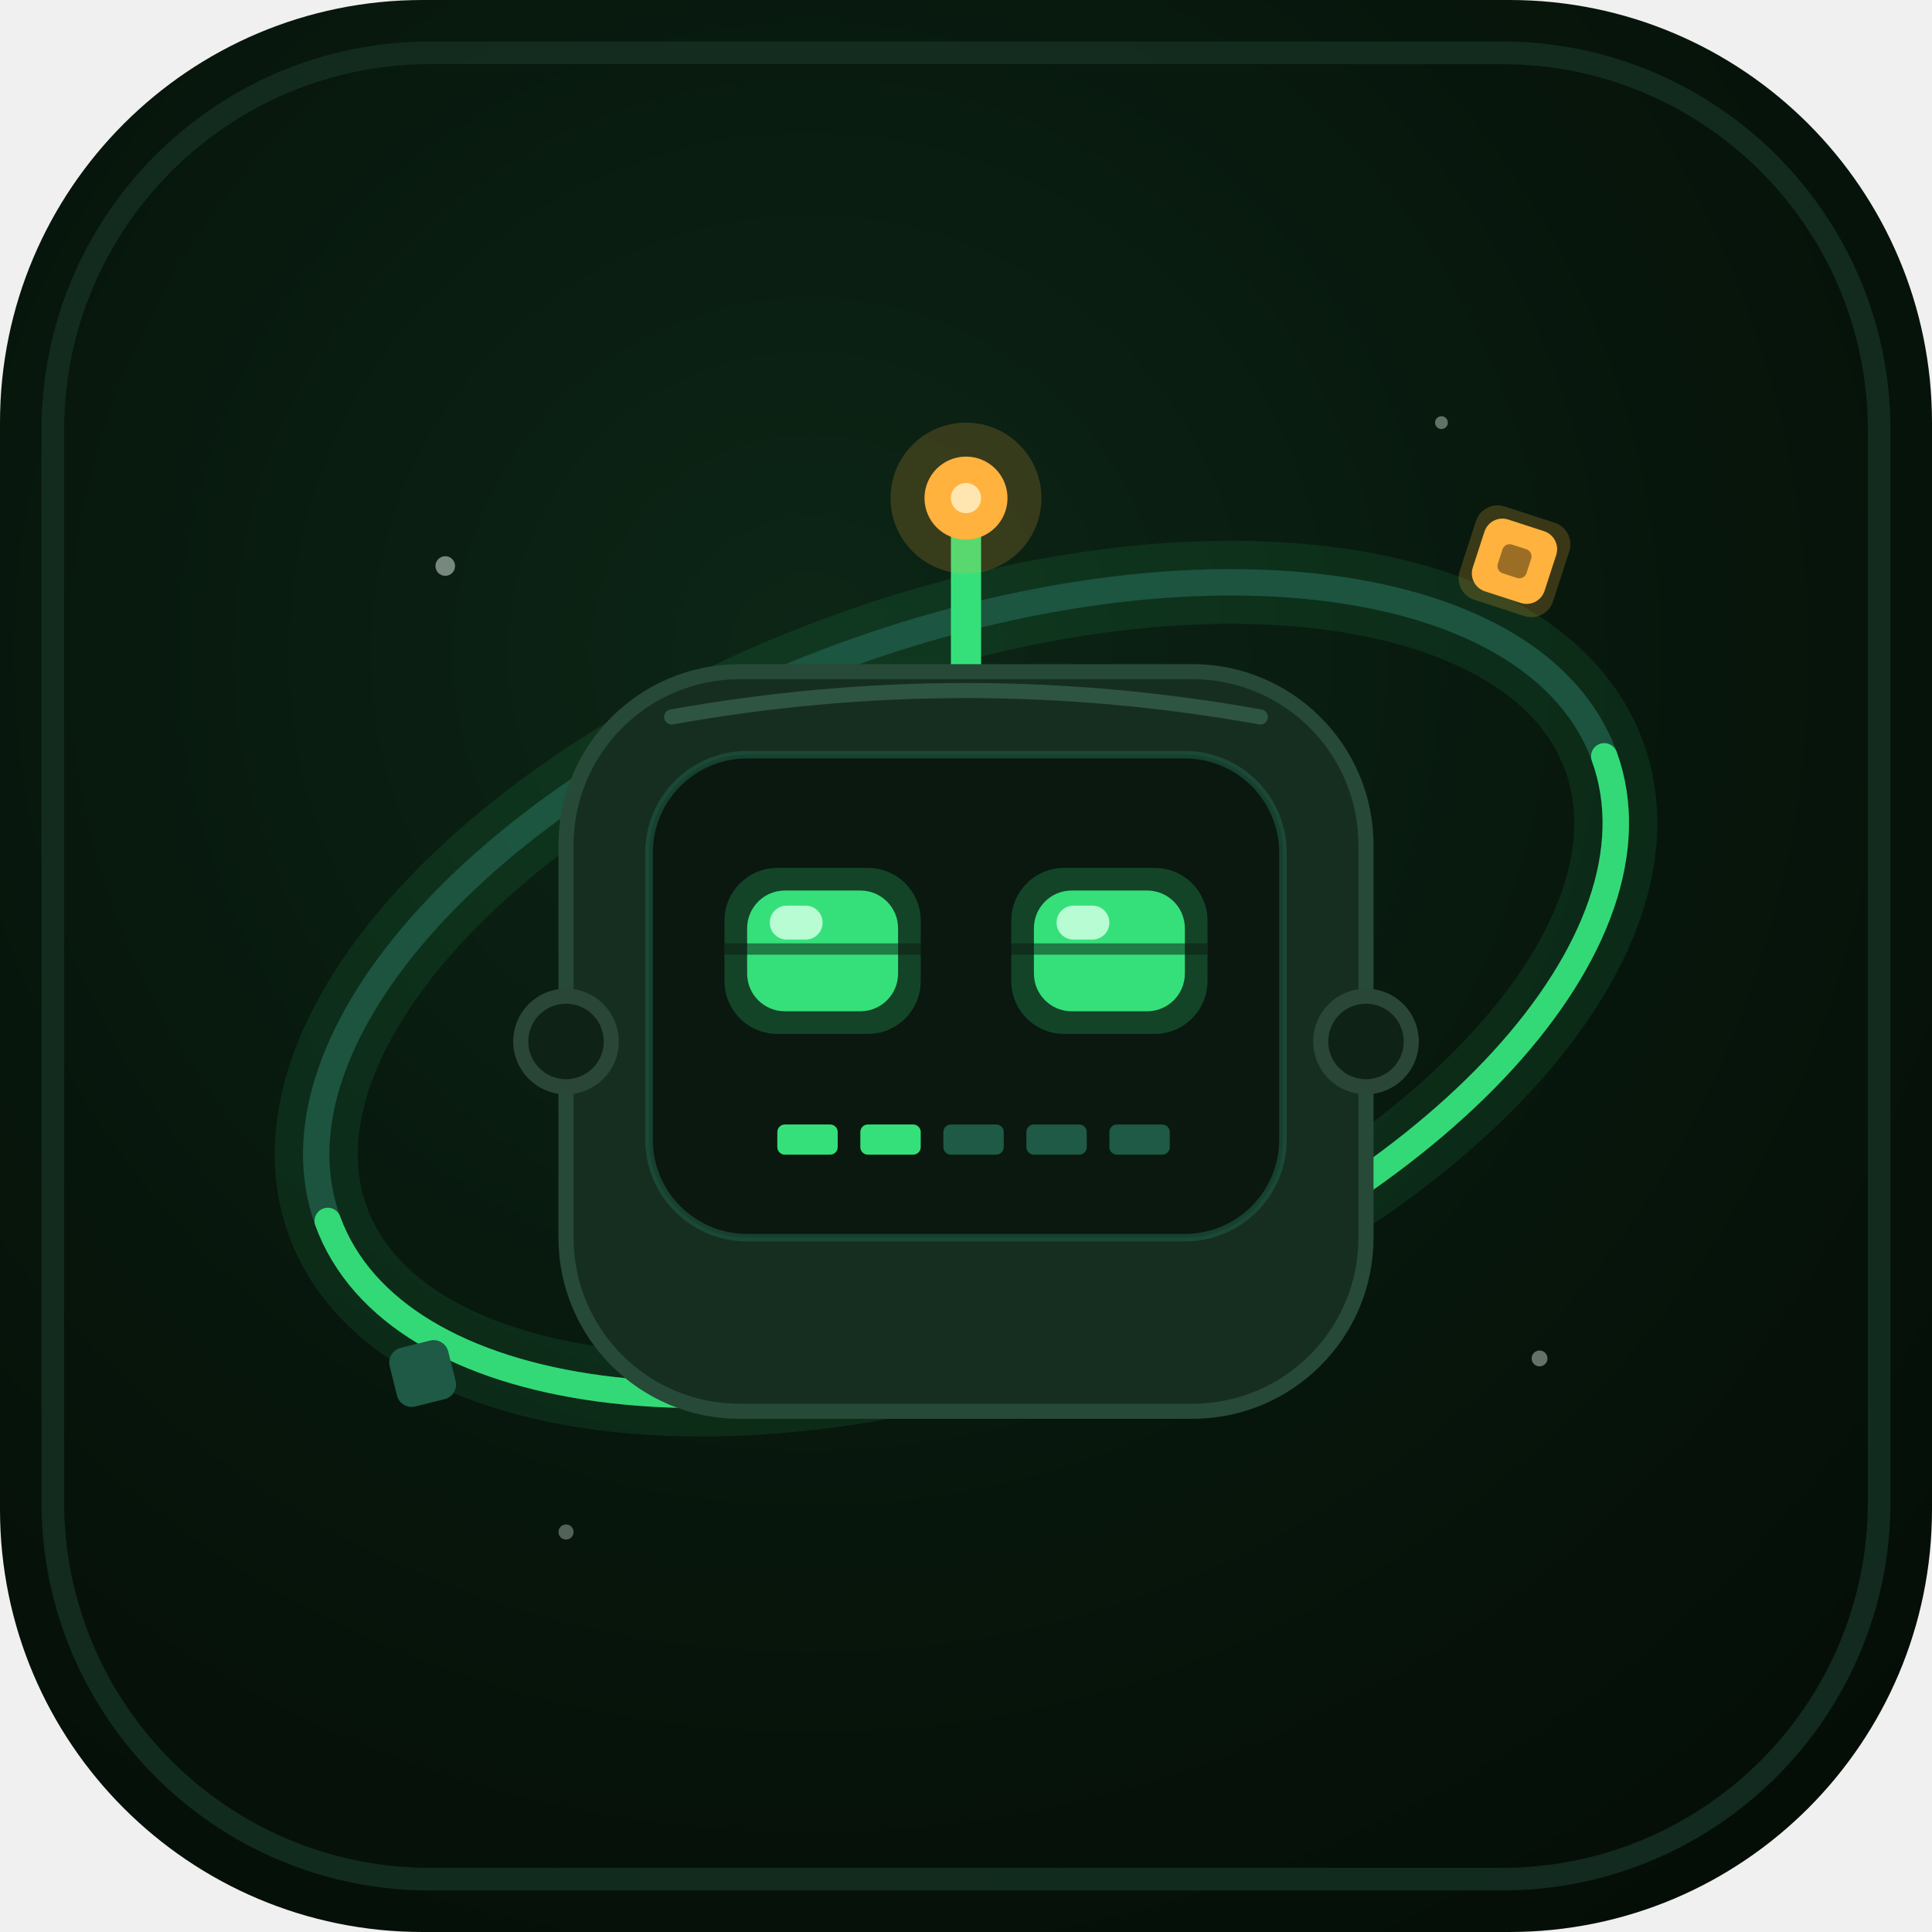
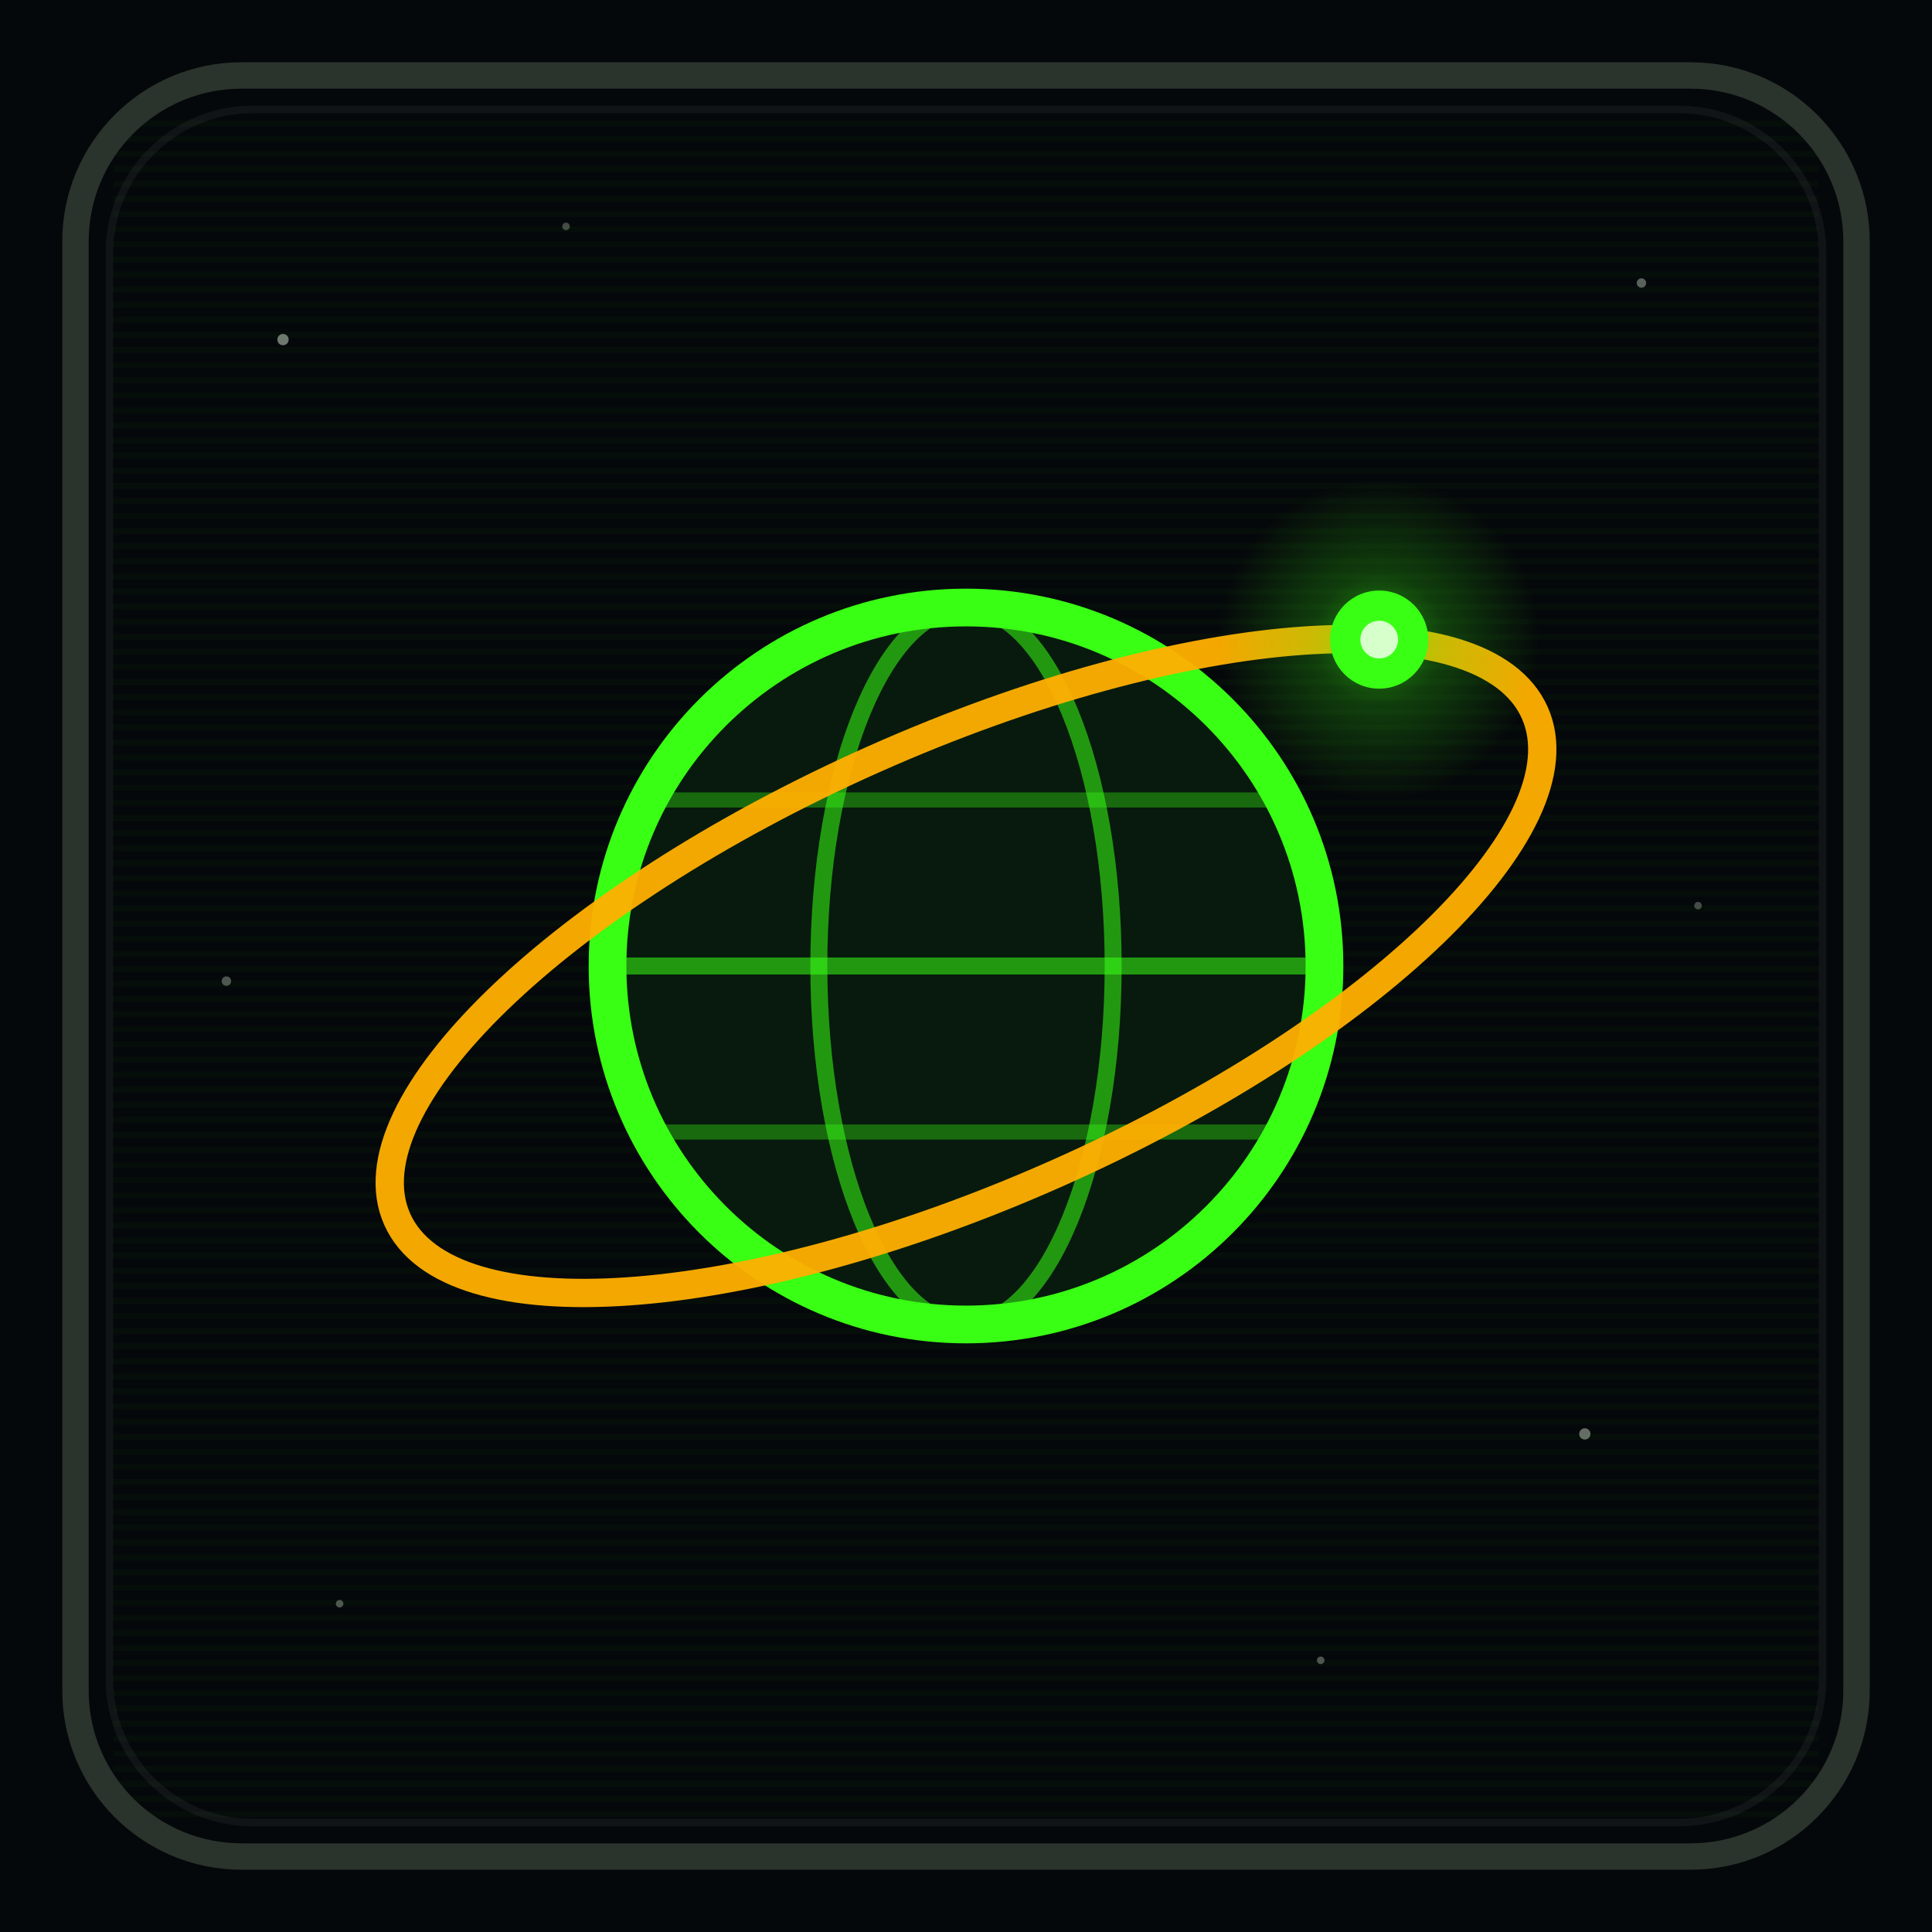
- <svg xmlns="http://www.w3.org/2000/svg" viewBox="0 0 512 512" width="512" height="512" role="img" aria-label="JOOPS app icon">
+ <svg xmlns="http://www.w3.org/2000/svg" viewBox="0 0 1024 1024">
  <defs>
-     <radialGradient id="space" cx="42%" cy="34%" r="82%">
-       <stop offset="0%" stop-color="#0c2616" />
-       <stop offset="55%" stop-color="#07160c" />
-       <stop offset="100%" stop-color="#040d06" />
+     <radialGradient id="dot-glow">
+       <stop offset="0%" stop-color="#39ff14" stop-opacity="0.55" />
+       <stop offset="40%" stop-color="#39ff14" stop-opacity="0.22" />
+       <stop offset="100%" stop-color="#39ff14" stop-opacity="0" />
    </radialGradient>
+     <pattern id="scanline" patternUnits="userSpaceOnUse" width="8" height="8">
+       <rect width="8" height="3" fill="#39ff14" opacity="0.025" />
+     </pattern>
  </defs>
-   <rect width="512" height="512" rx="112" fill="url(#space)" />
-   <rect x="14" y="14" width="484" height="484" rx="100" fill="none" stroke="#142e21" stroke-width="6" opacity="0.9" />
-   <g fill="#e4f2e9">
-     <circle cx="118" cy="150" r="2.6" opacity="0.5" />
-     <circle cx="408" cy="360" r="2.1" opacity="0.42" />
-     <circle cx="150" cy="406" r="2" opacity="0.34" />
-     <circle cx="382" cy="112" r="1.7" opacity="0.4" />
+   <rect width="1024" height="1024" fill="#05080a" />
+   <g fill="#d8e6d4">
+     <circle cx="150" cy="180" r="3" opacity="0.5" />
+     <circle cx="870" cy="150" r="2.5" opacity="0.4" />
+     <circle cx="180" cy="850" r="2" opacity="0.35" />
+     <circle cx="840" cy="760" r="3" opacity="0.45" />
+     <circle cx="300" cy="120" r="2" opacity="0.3" />
+     <circle cx="120" cy="520" r="2.5" opacity="0.35" />
+     <circle cx="900" cy="480" r="2" opacity="0.3" />
+     <circle cx="700" cy="880" r="2" opacity="0.35" />
  </g>
-   <g transform="rotate(-20 256 262)">
-     <ellipse cx="256" cy="262" rx="180" ry="94" fill="none" stroke="#35e07a" stroke-width="22" opacity="0.10" />
-     <ellipse cx="256" cy="262" rx="180" ry="94" fill="none" stroke="#1e5a46" stroke-width="7" opacity="0.85" />
-     <path d="M 436 262 A 180 94 0 0 1 76 262" fill="none" stroke="#35e07a" stroke-width="7" opacity="0.95" stroke-linecap="round" />
+   <rect x="60" y="60" width="904" height="904" fill="url(#scanline)" />
+   <rect x="40" y="40" width="944" height="944" rx="88" fill="none" stroke="#2a332c" stroke-width="14" />
+   <rect x="58" y="58" width="908" height="908" rx="76" fill="none" stroke="#ffffff" stroke-opacity="0.05" stroke-width="4" />
+   <circle cx="512" cy="512" r="190" fill="#071a0d" stroke="#39ff14" stroke-width="20" />
+   <g fill="none" stroke="#39ff14">
+     <ellipse cx="512" cy="512" rx="78" ry="190" stroke-width="9" stroke-opacity="0.55" />
+     <path d="M322 512h380" stroke-width="9" stroke-opacity="0.55" />
+     <path d="M343.6 424h336.8M343.6 600h336.8" stroke-width="8" stroke-opacity="0.35" />
  </g>
-   <g transform="rotate(18 402 150)">
-     <rect x="388" y="136" width="26" height="26" rx="6" fill="#ffb23e" opacity="0.2" />
-     <rect x="391" y="139" width="20" height="20" rx="5" fill="#ffb23e" />
-     <rect x="397" y="145" width="8" height="8" rx="2" fill="#3a2a0c" opacity="0.5" />
-   </g>
-   <rect x="104" y="356" width="16" height="16" rx="4" fill="#1e5a46" transform="rotate(-14 112 364)" />
-   <line x1="256" y1="180" x2="256" y2="142" stroke="#35e07a" stroke-width="8" stroke-linecap="round" />
-   <circle cx="256" cy="132" r="20" fill="#ffb23e" opacity="0.18" />
-   <circle cx="256" cy="132" r="11" fill="#ffb23e" />
-   <circle cx="256" cy="132" r="4" fill="#ffe6b0" />
-   <rect x="150" y="178" width="212" height="196" rx="46" fill="#162e20" stroke="#264a37" stroke-width="4" />
-   <path d="M 178 190 Q 256 176 334 190" fill="none" stroke="#335c47" stroke-width="4" stroke-linecap="round" opacity="0.85" />
-   <circle cx="150" cy="276" r="12" fill="#0e2216" stroke="#2a4636" stroke-width="4" />
-   <circle cx="362" cy="276" r="12" fill="#0e2216" stroke="#2a4636" stroke-width="4" />
-   <rect x="172" y="200" width="168" height="128" rx="26" fill="#0a1810" />
-   <rect x="172" y="200" width="168" height="128" rx="26" fill="none" stroke="#1e5a46" stroke-width="2" opacity="0.6" />
-   <rect x="192" y="230" width="52" height="44" rx="14" fill="#35e07a" opacity="0.22" />
-   <rect x="268" y="230" width="52" height="44" rx="14" fill="#35e07a" opacity="0.22" />
-   <rect x="198" y="236" width="40" height="32" rx="10" fill="#35e07a" />
-   <rect x="274" y="236" width="40" height="32" rx="10" fill="#35e07a" />
-   <rect x="204" y="240" width="14" height="9" rx="4.5" fill="#c7ffdd" opacity="0.9" />
-   <rect x="280" y="240" width="14" height="9" rx="4.5" fill="#c7ffdd" opacity="0.9" />
-   <rect x="192" y="250" width="128" height="3" fill="#0a1810" opacity="0.5" />
-   <g fill="#35e07a">
-     <rect x="206" y="298" width="16" height="8" rx="2" />
-     <rect x="228" y="298" width="16" height="8" rx="2" />
-   </g>
-   <g fill="#1e5a46">
-     <rect x="250" y="298" width="16" height="8" rx="2" />
-     <rect x="272" y="298" width="16" height="8" rx="2" />
-     <rect x="294" y="298" width="16" height="8" rx="2" />
-   </g>
+   <ellipse cx="512" cy="512" rx="330" ry="120" fill="none" stroke="#ffb000" stroke-width="15" stroke-opacity="0.95" transform="rotate(-24 512 512)" />
+   <circle cx="731" cy="339" r="85" fill="url(#dot-glow)" />
+   <circle cx="731" cy="339" r="26" fill="#39ff14" />
+   <circle cx="731" cy="339" r="10" fill="#d6ffcc" />
</svg>
